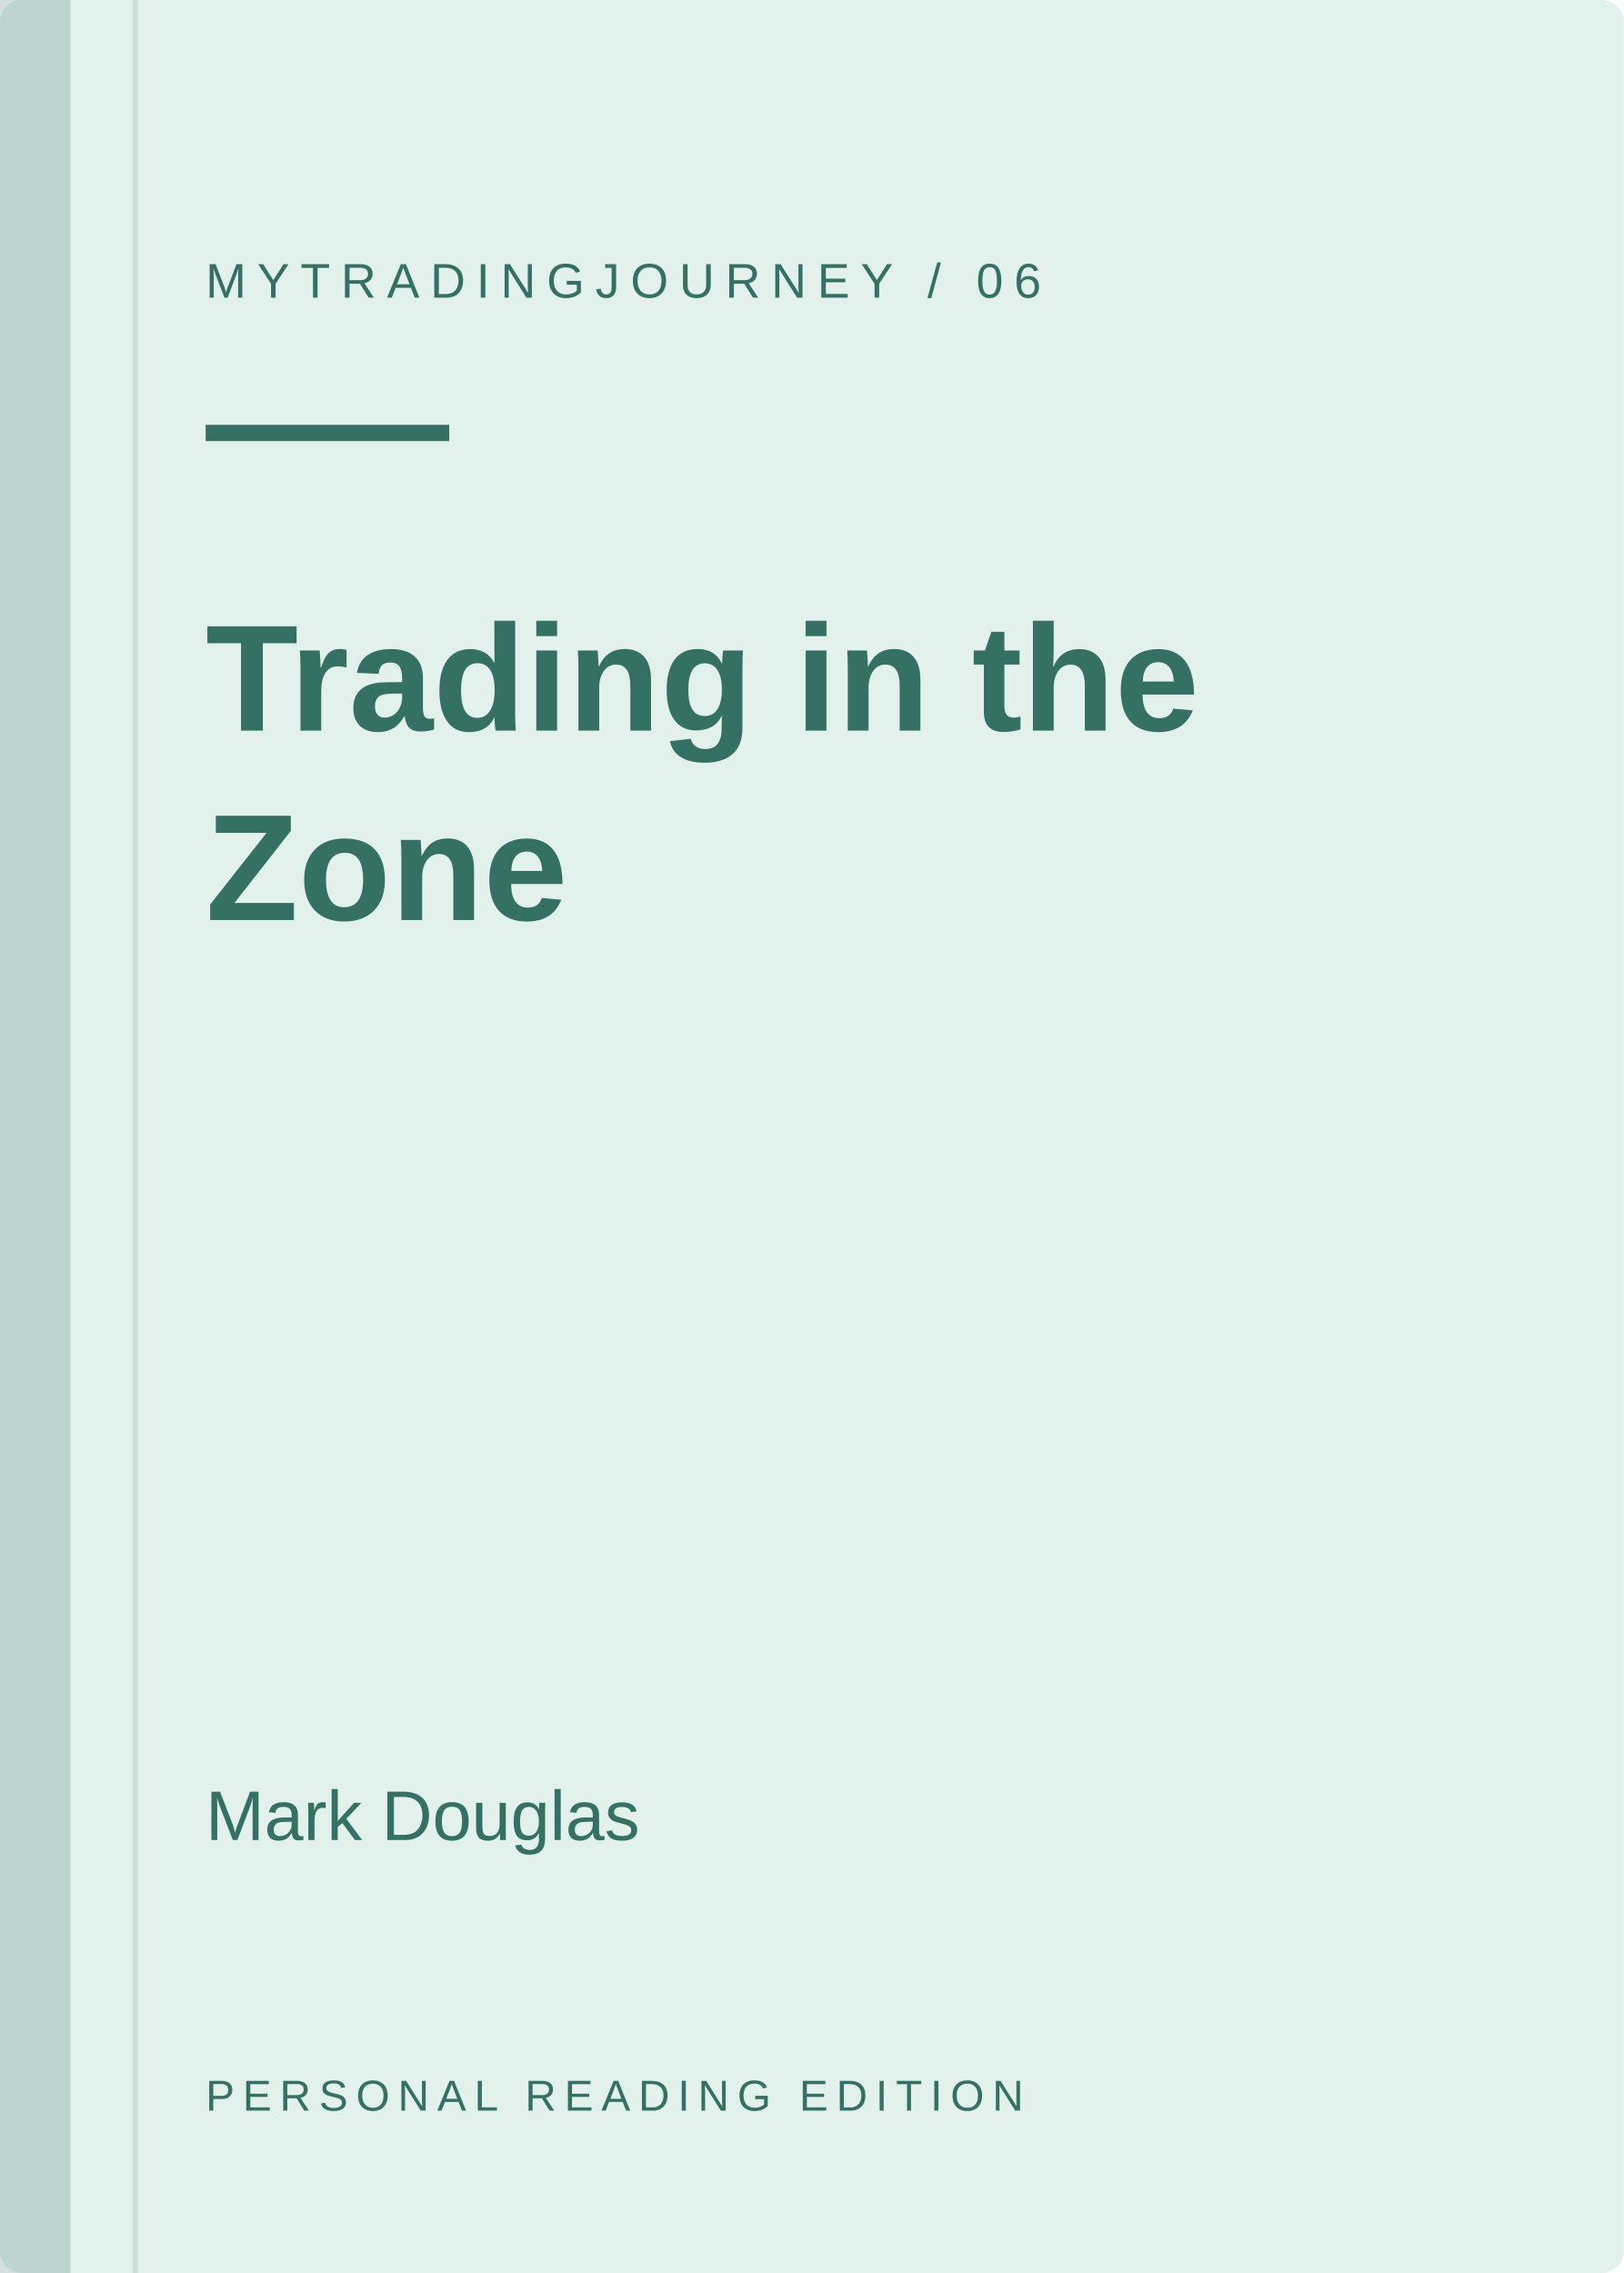
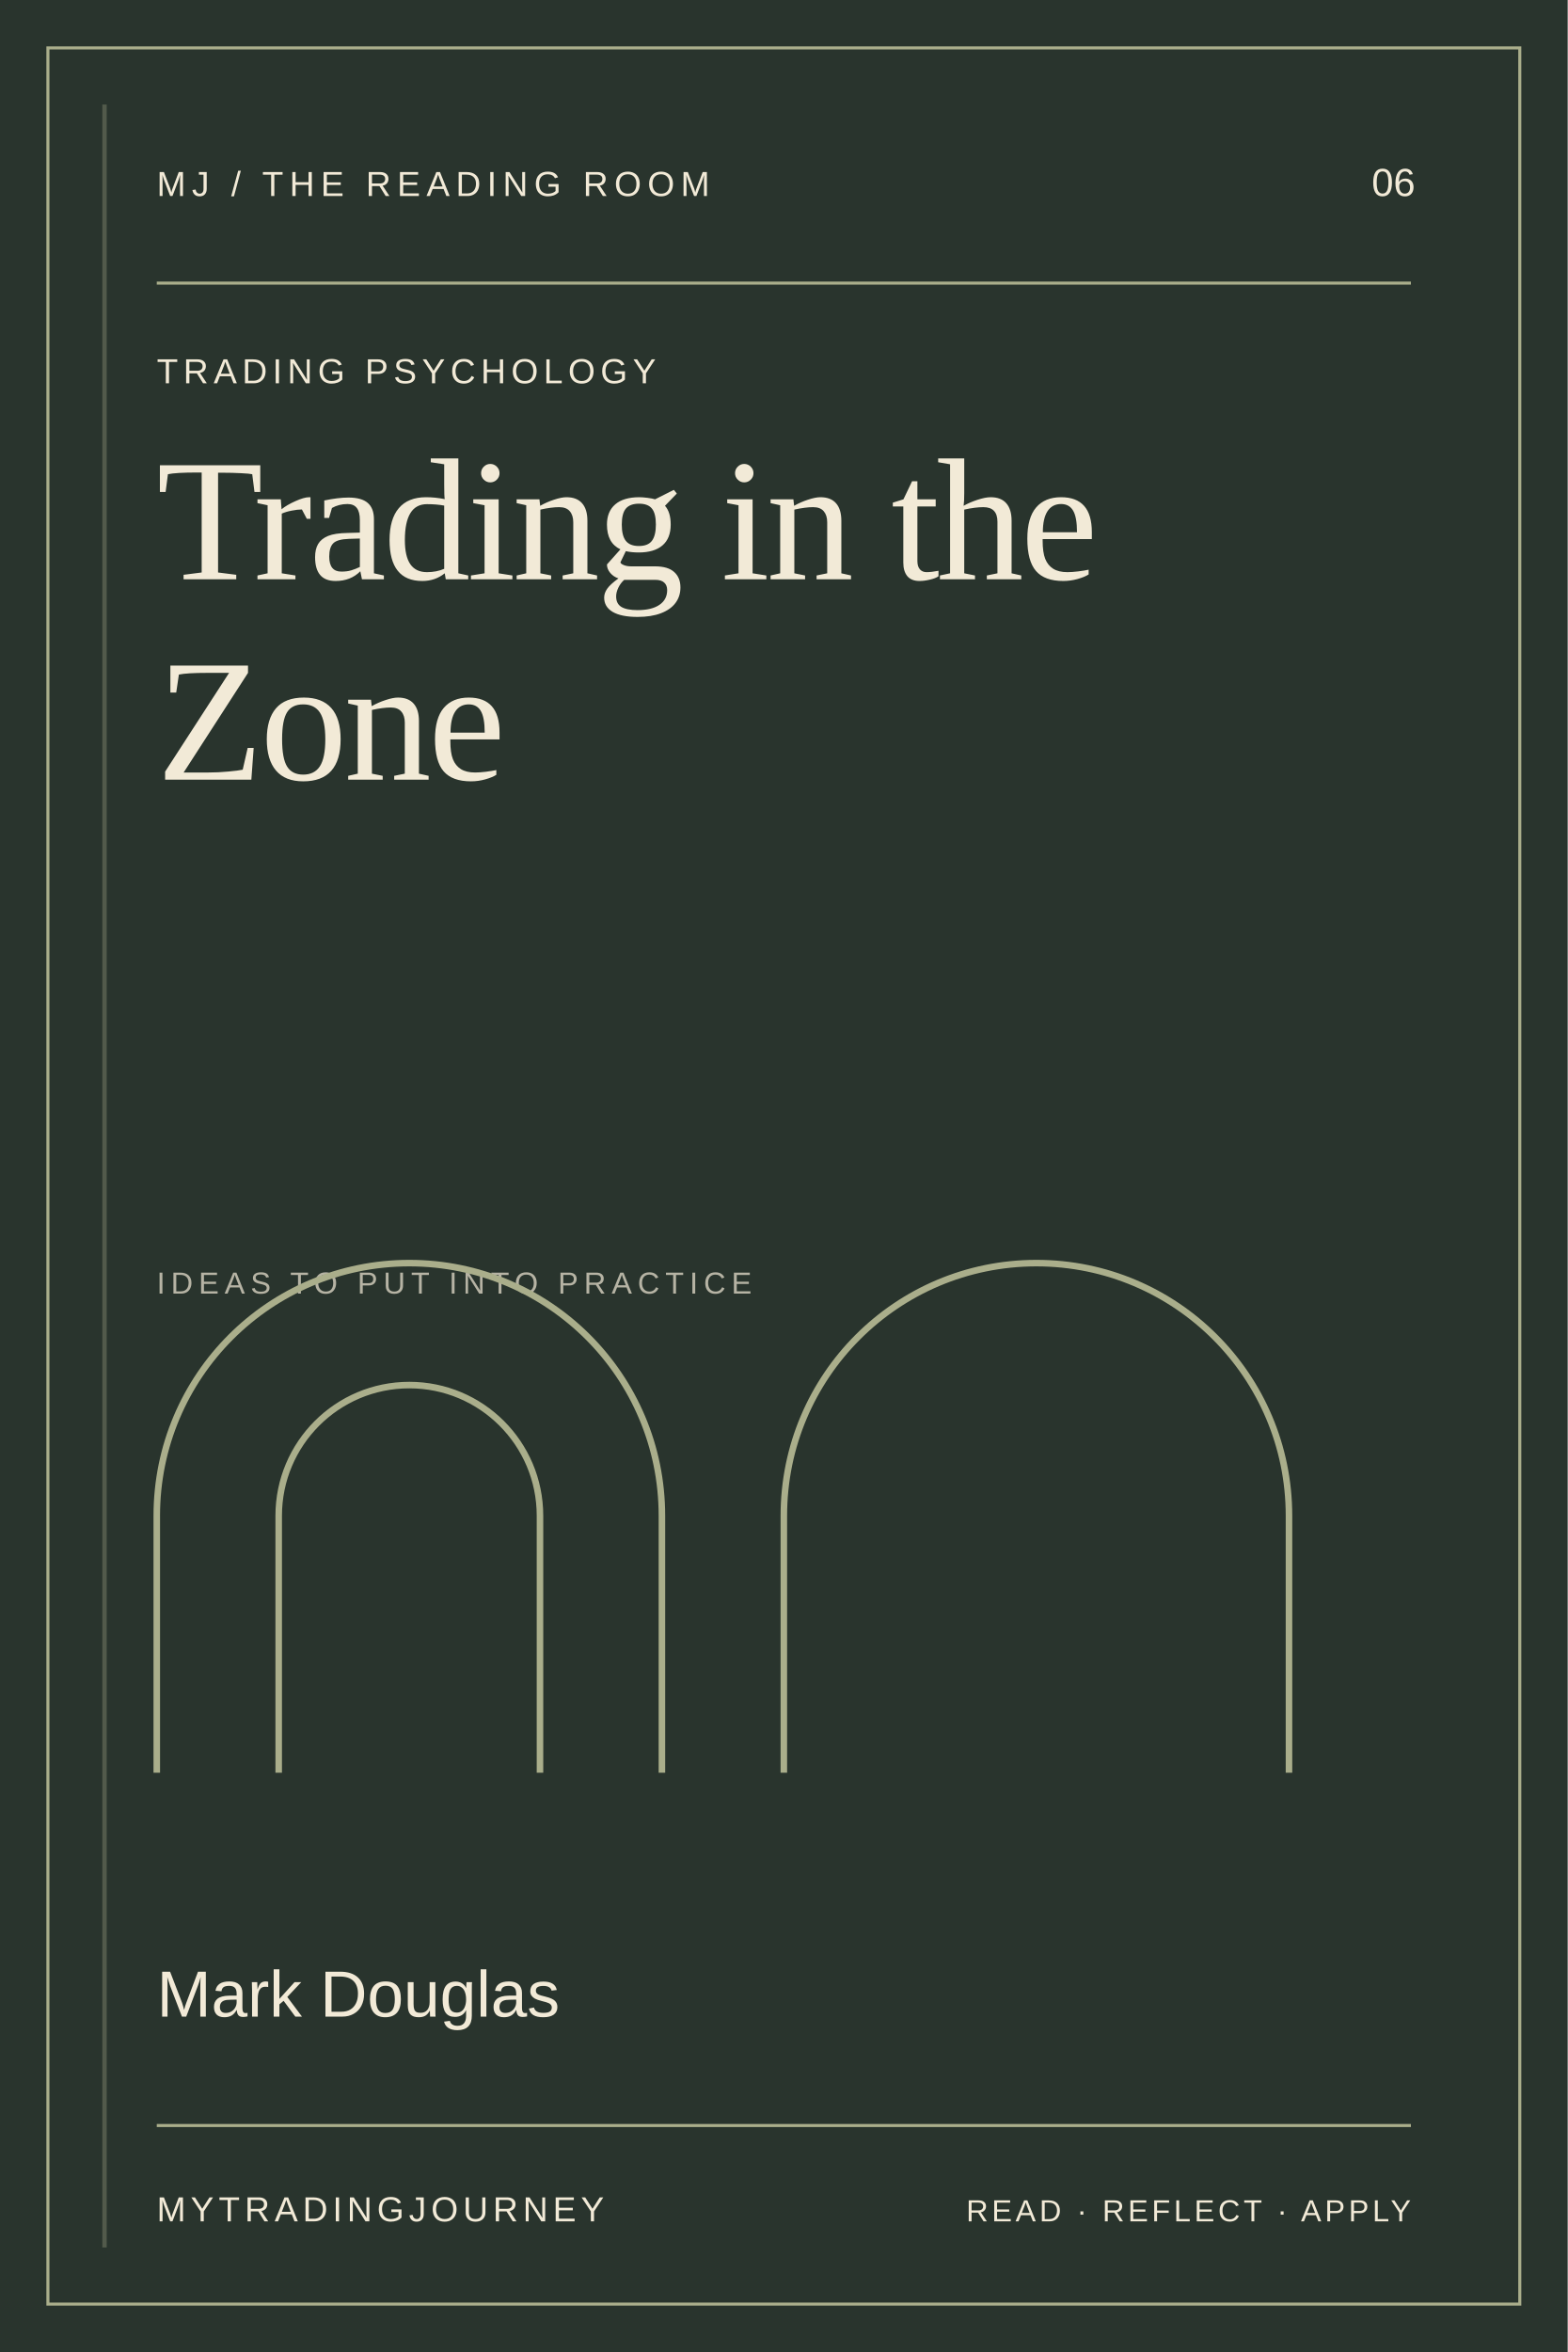
- <svg xmlns="http://www.w3.org/2000/svg" width="300" height="420" viewBox="0 0 300 420">
-   <rect width="300" height="420" rx="4" fill="#e3f1ec" />
-   <rect width="13" height="420" fill="#357163" opacity=".22" />
-   <path d="M25 0v420" stroke="#357163" opacity=".15" />
-   <text x="38" y="55" font-family="Arial,sans-serif" font-size="9" letter-spacing="2" fill="#357163">MYTRADINGJOURNEY / 06</text>
-   <path d="M38 80h45" stroke="#357163" stroke-width="3" />
-   <text font-family="Arial,sans-serif" font-weight="700" font-size="28" fill="#357163">
-     <tspan x="38" y="135">Trading in the</tspan>
-     <tspan x="38" y="170">Zone</tspan>
+ <svg xmlns="http://www.w3.org/2000/svg" width="360" height="540" viewBox="0 0 360 540" role="img" aria-labelledby="title desc">
+   <rect width="360" height="540" fill="#29342d" />
+   <rect x="11" y="11" width="338" height="518" fill="none" stroke="#aaae8b" stroke-width=".7" />
+   <path d="M24 24v492" stroke="#aaae8b" stroke-opacity=".32" />
+   <text x="36" y="45" fill="#f2ead7" font-family="Arial,Helvetica,sans-serif" font-size="8" letter-spacing="1.4">MJ / THE READING ROOM</text>
+   <text x="325" y="45" text-anchor="end" fill="#f2ead7" font-family="Arial,Helvetica,sans-serif" font-size="9">06</text>
+   <path d="M36 65h288" stroke="#aaae8b" stroke-width=".7" />
+   <text x="36" y="88" fill="#f2ead7" font-family="Arial,Helvetica,sans-serif" font-size="8" letter-spacing="1.2">TRADING PSYCHOLOGY</text>
+   <text fill="#f2ead7" font-family="Georgia,Times New Roman,serif" font-size="40" letter-spacing="-.7">
+     <tspan x="36" y="133">Trading in the</tspan>
+     <tspan x="36" y="179">Zone</tspan>
  </text>
-   <text x="38" y="340" font-family="Arial,sans-serif" font-size="13" fill="#357163">Mark Douglas</text>
-   <text x="38" y="390" font-family="Arial,sans-serif" font-size="8" letter-spacing="1.5" fill="#357163">PERSONAL READING EDITION</text>
+   <text x="36" y="297" fill="#f2ead7" opacity=".7" font-family="Arial,Helvetica,sans-serif" font-size="7" letter-spacing="1.3">IDEAS TO PUT INTO PRACTICE</text>
+   <g>
+     <path d="M36 407V348a58 58 0 0 1 116 0v59m-88 0v-59a30 30 0 0 1 60 0v59M180 407V348a58 58 0 0 1 116 0v59" fill="none" stroke="#aaae8b" stroke-width="1.5" />
+   </g>
+   <text x="36" y="463" fill="#f2ead7" font-family="Arial,Helvetica,sans-serif" font-size="15">Mark Douglas</text>
+   <path d="M36 488h288" stroke="#aaae8b" stroke-width=".7" />
+   <text x="36" y="510" fill="#f2ead7" font-family="Arial,Helvetica,sans-serif" font-size="8" letter-spacing="1.1">MYTRADINGJOURNEY</text>
+   <text x="324" y="510" text-anchor="end" fill="#f2ead7" font-family="Arial,Helvetica,sans-serif" font-size="7" letter-spacing=".8">READ · REFLECT · APPLY</text>
</svg>
